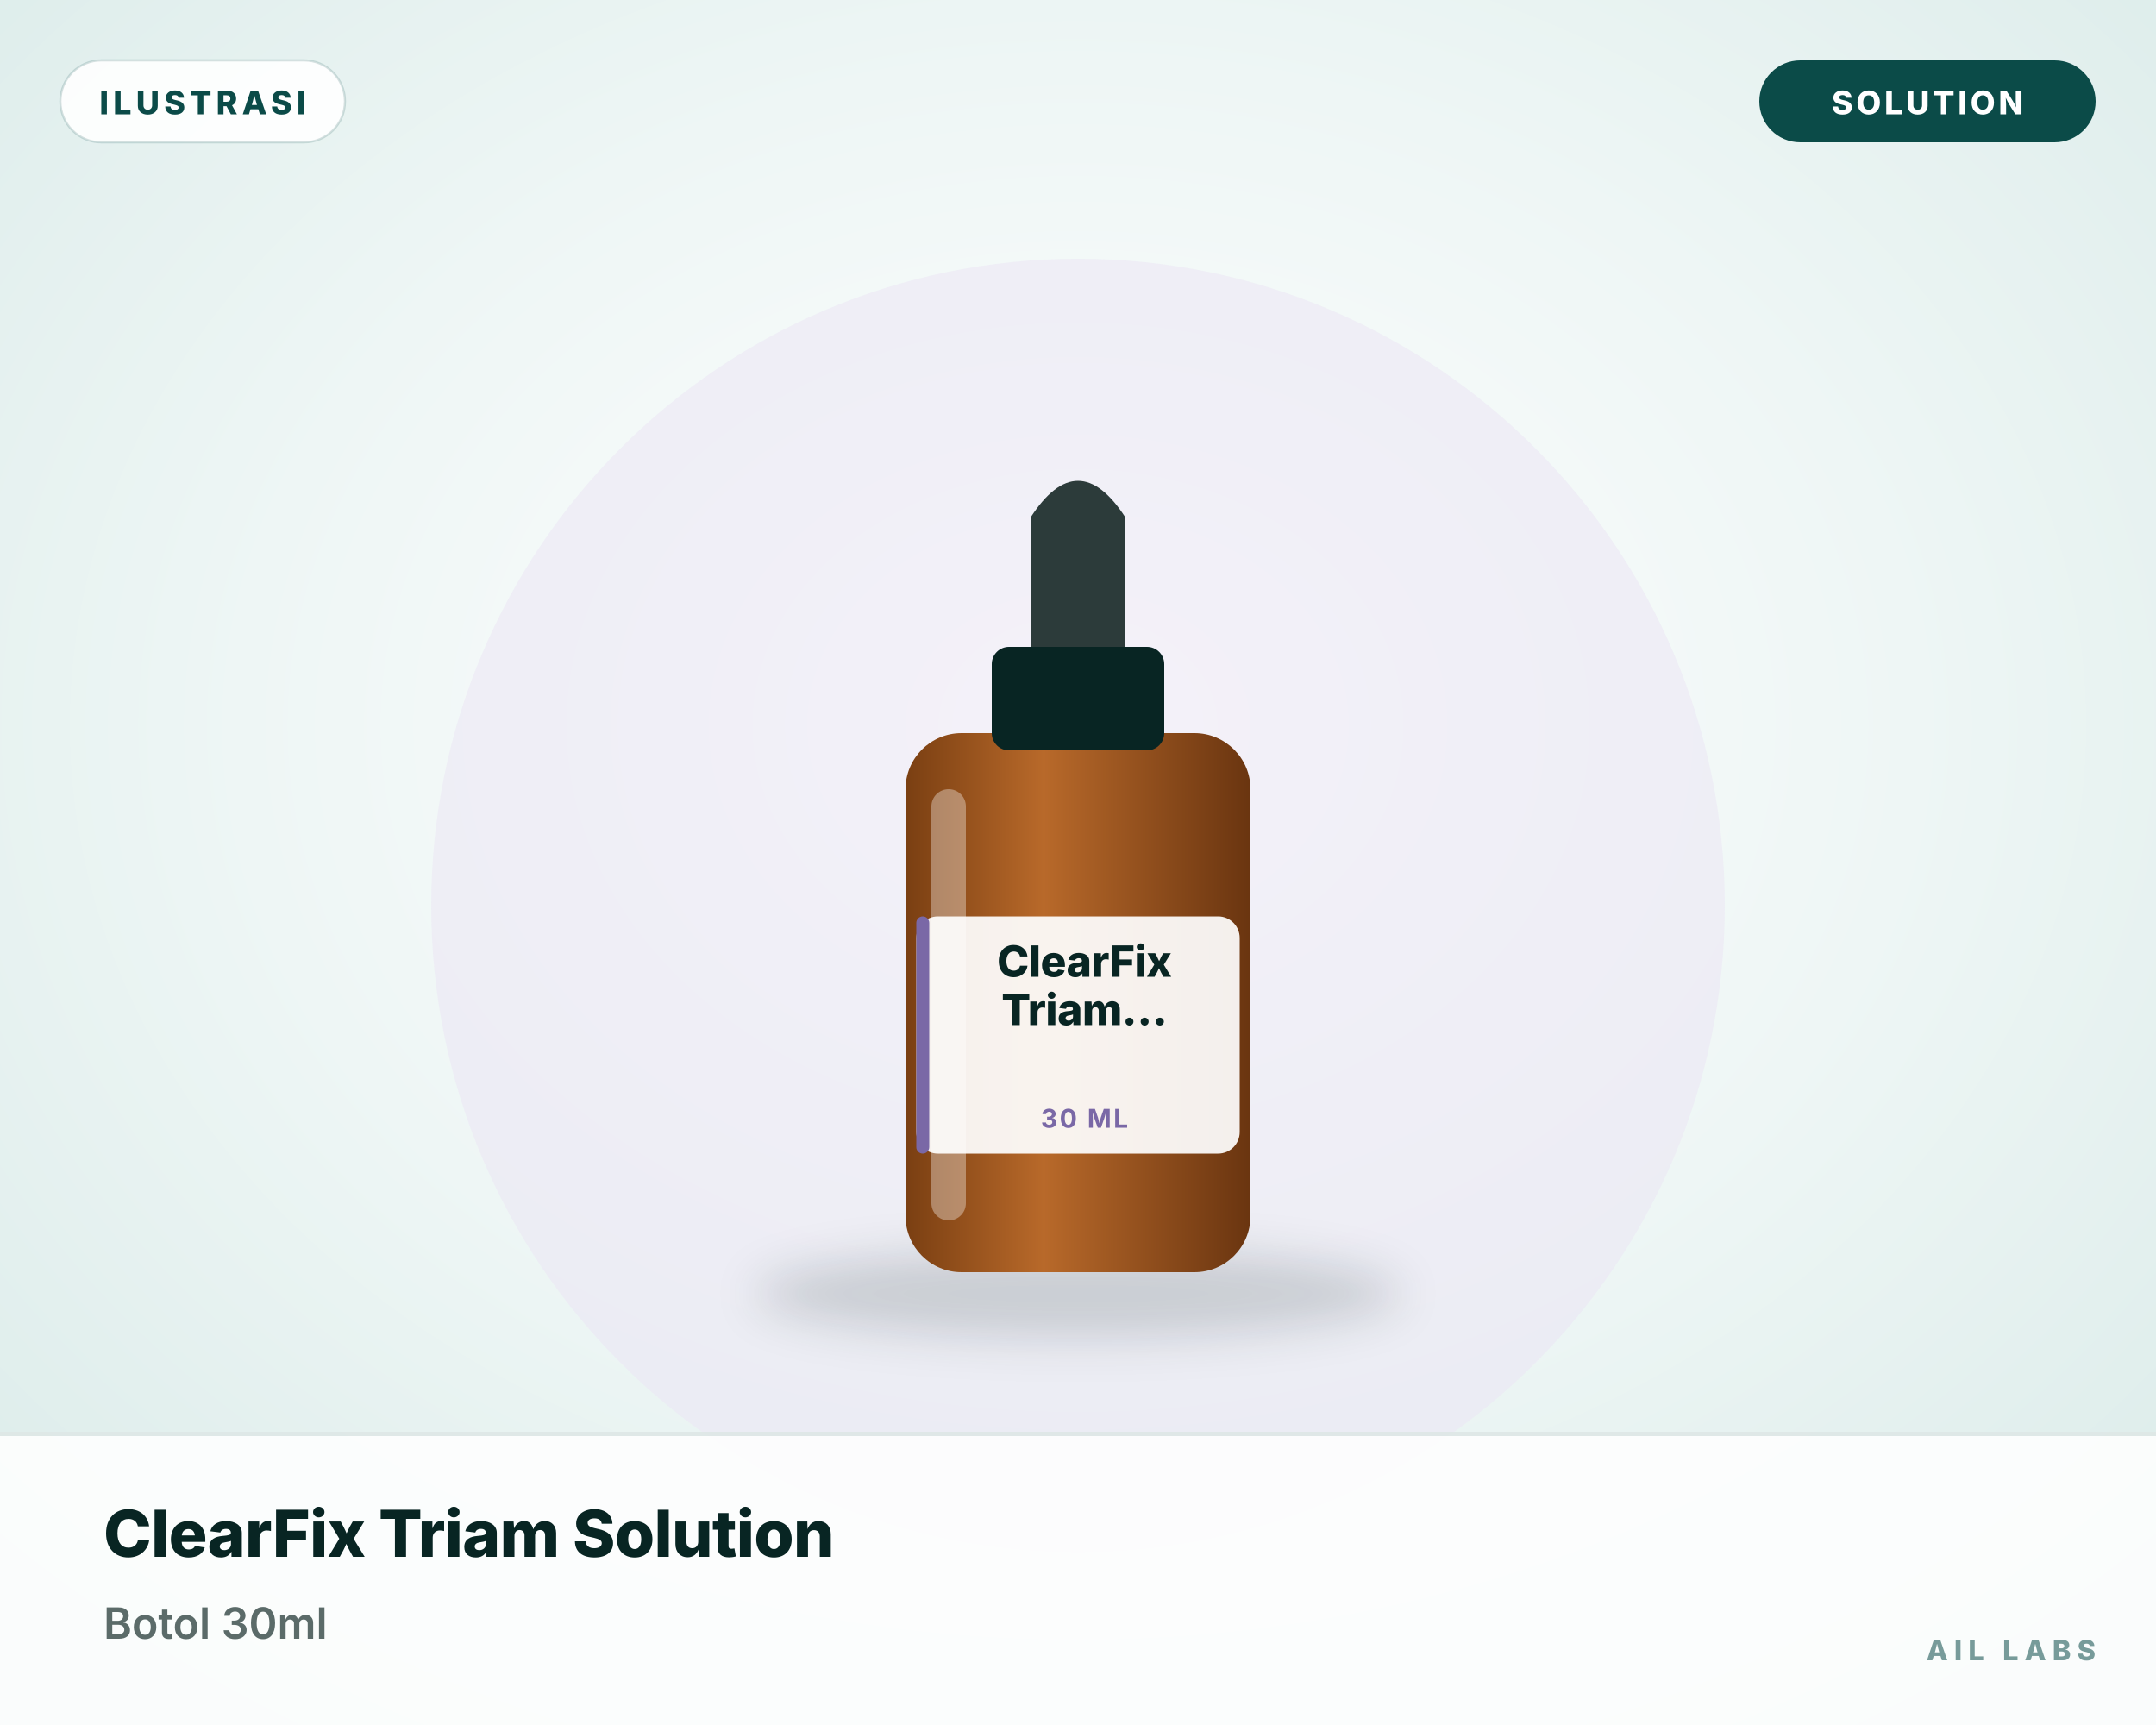
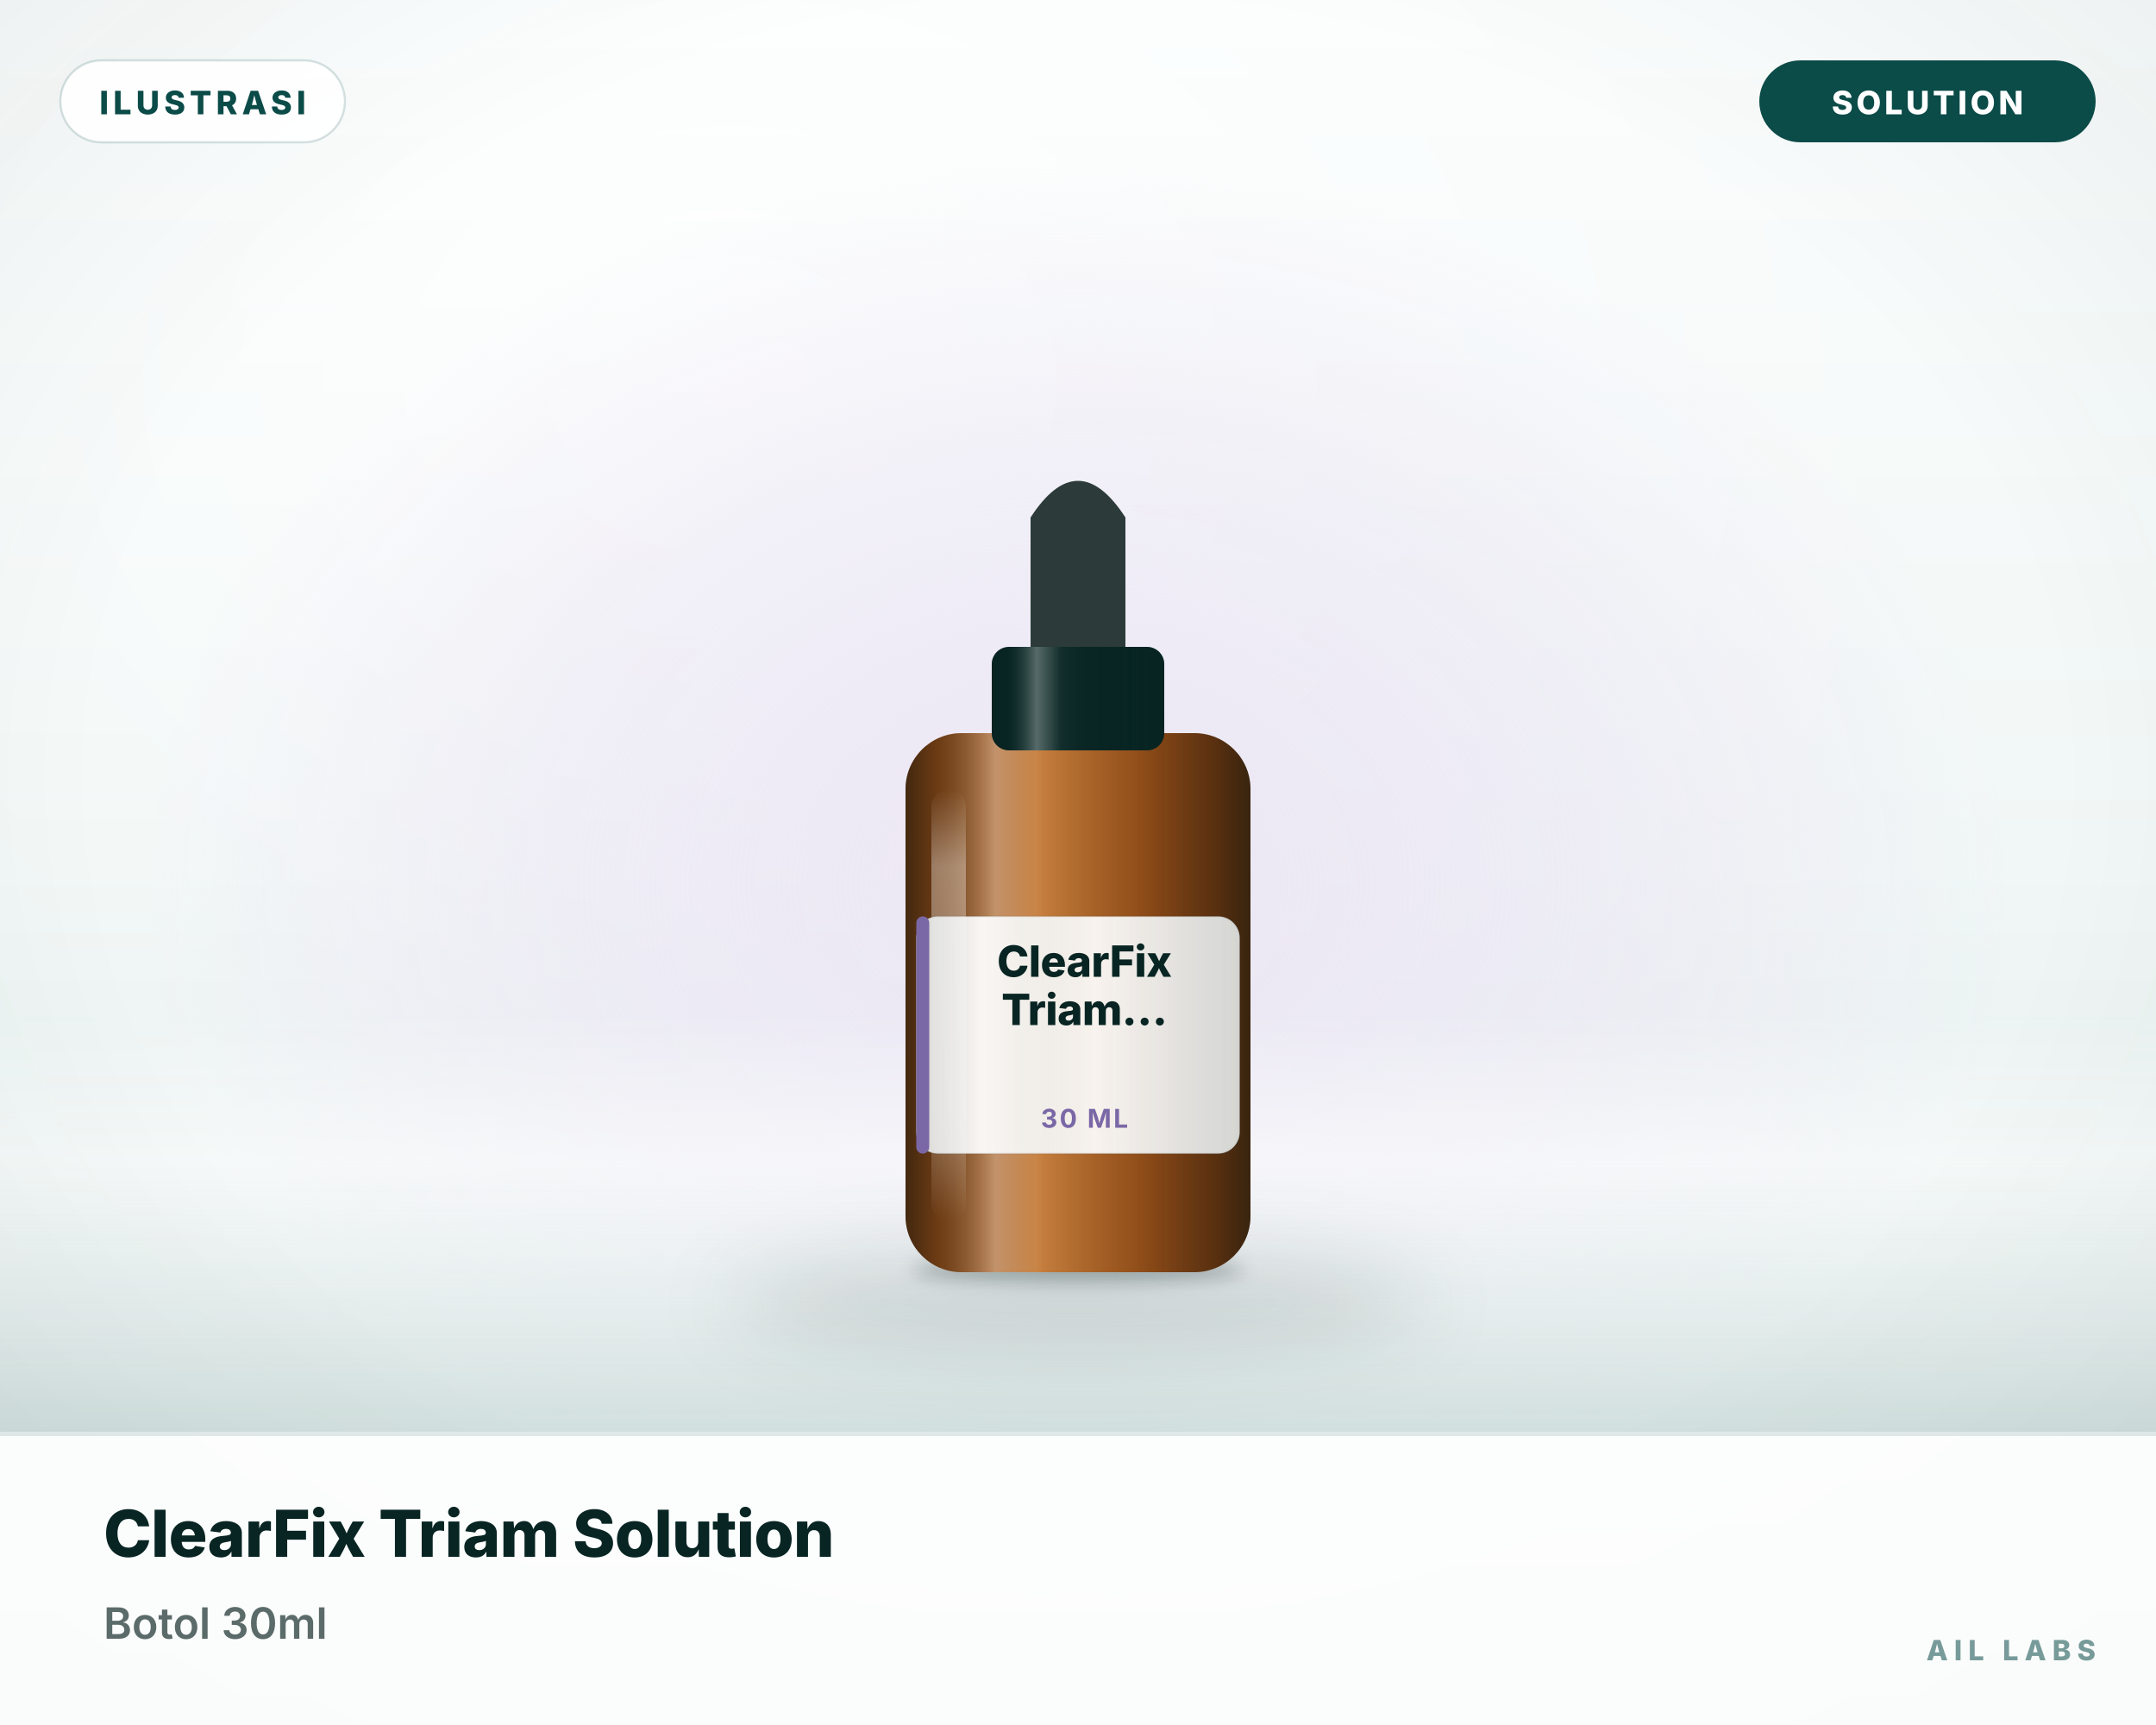
- <svg xmlns="http://www.w3.org/2000/svg" viewBox="0 0 1000 800" width="1000" height="800" font-family="Inter, ui-sans-serif, system-ui, -apple-system, 'Segoe UI', sans-serif" role="img" aria-label="Ilustrasi kemasan ClearFix Triam Solution">
+ <svg xmlns="http://www.w3.org/2000/svg" data-lit="1" viewBox="0 0 1000 800" width="1000" height="800" font-family="Inter, ui-sans-serif, system-ui, -apple-system, 'Segoe UI', sans-serif" role="img" aria-label="Ilustrasi kemasan ClearFix Triam Solution">
  <defs>
-     <radialGradient id="bg" cx="50%" cy="42%" r="70%">
-       <stop offset="0" stop-color="#ffffff" />
-       <stop offset=".55" stop-color="#eef6f5" />
-       <stop offset="1" stop-color="#dcecea" />
-     </radialGradient>
    <linearGradient id="glass" x1="0" x2="1">
-       <stop offset="0" stop-color="#e3eeed" />
-       <stop offset=".35" stop-color="#ffffff" />
-       <stop offset="1" stop-color="#d5e3e1" />
+       <stop offset="0" stop-color="#cfe0de" />
+       <stop offset=".18" stop-color="#f4f9f8" />
+       <stop offset=".32" stop-color="#ffffff" />
+       <stop offset=".7" stop-color="#e6efee" />
+       <stop offset="1" stop-color="#c3d5d3" />
    </linearGradient>
    <linearGradient id="boxg" x1="0" x2="1">
      <stop offset="0" stop-color="#ffffff" />
      <stop offset="1" stop-color="#eef3f2" />
    </linearGradient>
    <linearGradient id="pouch" x1="0" y1="0" x2="1" y2="1">
      <stop offset="0" stop-color="#ffffff" stop-opacity=".95" />
      <stop offset="1" stop-color="#e6efee" stop-opacity=".95" />
    </linearGradient>
    <linearGradient id="steel" x1="0" y1="0" x2="0" y2="1">
      <stop offset="0" stop-color="#f4f7f7" />
      <stop offset=".5" stop-color="#b7c2c1" />
      <stop offset="1" stop-color="#8d9a99" />
    </linearGradient>
    <linearGradient id="amber" x1="0" x2="1">
-       <stop offset="0" stop-color="#7a3f12" />
-       <stop offset=".4" stop-color="#b8692a" />
-       <stop offset="1" stop-color="#6a3510" />
+       <stop offset="0" stop-color="#5a2c0b" />
+       <stop offset=".22" stop-color="#9c561e" />
+       <stop offset=".38" stop-color="#c47a36" />
+       <stop offset=".72" stop-color="#8a4816" />
+       <stop offset="1" stop-color="#4e260a" />
    </linearGradient>
    <filter id="blur" x="-20%" y="-50%" width="140%" height="200%">
-       <feGaussianBlur stdDeviation="10" />
+       <feGaussianBlur stdDeviation="12" />
+     </filter>
+     <linearGradient id="bg" x1="0" y1="0" x2="0" y2="1">
+       <stop offset="0" stop-color="#fbfdfd" />
+       <stop offset=".5" stop-color="#f1f7f6" />
+       <stop offset=".72" stop-color="#e6efee" />
+       <stop offset="1" stop-color="#dbe7e5" />
+     </linearGradient>
+     <linearGradient id="floor" x1="0" y1="0" x2="0" y2="1">
+       <stop offset="0" stop-color="#ffffff" stop-opacity="0" />
+       <stop offset=".35" stop-color="#ffffff" stop-opacity=".55" />
+       <stop offset="1" stop-color="#cfdedc" stop-opacity=".9" />
+     </linearGradient>
+     <radialGradient id="key" cx="34%" cy="22%" r="60%">
+       <stop offset="0" stop-color="#ffffff" stop-opacity=".75" />
+       <stop offset=".6" stop-color="#ffffff" stop-opacity=".15" />
+       <stop offset="1" stop-color="#ffffff" stop-opacity="0" />
+     </radialGradient>
+     <radialGradient id="tint">
+       <stop offset="0" stop-color="#ebe6f4" />
+       <stop offset=".55" stop-color="#ebe6f4" stop-opacity=".6" />
+       <stop offset="1" stop-color="#ebe6f4" stop-opacity="0" />
+     </radialGradient>
+     <radialGradient id="vig" cx="50%" cy="45%" r="75%">
+       <stop offset=".6" stop-color="#082523" stop-opacity="0" />
+       <stop offset="1" stop-color="#082523" stop-opacity=".07" />
+     </radialGradient>
+     <linearGradient id="cyl" x1="0" x2="1">
+       <stop offset="0" stop-color="#05201e" stop-opacity=".26" />
+       <stop offset=".09" stop-color="#05201e" stop-opacity=".08" />
+       <stop offset=".26" stop-color="#ffffff" stop-opacity=".32" />
+       <stop offset=".4" stop-color="#ffffff" stop-opacity=".04" />
+       <stop offset=".66" stop-color="#05201e" stop-opacity="0" />
+       <stop offset=".9" stop-color="#05201e" stop-opacity=".12" />
+       <stop offset="1" stop-color="#05201e" stop-opacity=".28" />
+     </linearGradient>
+     <linearGradient id="cylv" x1="0" y1="0" x2="0" y2="1">
+       <stop offset="0" stop-color="#05201e" stop-opacity=".18" />
+       <stop offset=".12" stop-color="#ffffff" stop-opacity=".1" />
+       <stop offset=".3" stop-color="#ffffff" stop-opacity=".38" />
+       <stop offset=".45" stop-color="#ffffff" stop-opacity=".04" />
+       <stop offset=".85" stop-color="#05201e" stop-opacity=".1" />
+       <stop offset="1" stop-color="#05201e" stop-opacity=".24" />
+     </linearGradient>
+     <linearGradient id="wrap" x1="0" x2="1">
+       <stop offset="0" stop-color="#05201e" stop-opacity=".1" />
+       <stop offset=".2" stop-color="#ffffff" stop-opacity=".15" />
+       <stop offset=".55" stop-color="#05201e" stop-opacity="0" />
+       <stop offset="1" stop-color="#05201e" stop-opacity=".12" />
+     </linearGradient>
+     <linearGradient id="face" x1="0" y1="0" x2=".35" y2="1">
+       <stop offset="0" stop-color="#ffffff" stop-opacity=".34" />
+       <stop offset=".4" stop-color="#ffffff" stop-opacity="0" />
+       <stop offset="1" stop-color="#05201e" stop-opacity=".08" />
+     </linearGradient>
+     <linearGradient id="side" x1="0" y1="0" x2="0" y2="1">
+       <stop offset="0" stop-color="#05201e" stop-opacity=".02" />
+       <stop offset="1" stop-color="#05201e" stop-opacity=".2" />
+     </linearGradient>
+     <linearGradient id="sheen" x1="0" y1="0" x2="1" y2="1">
+       <stop offset=".3" stop-color="#ffffff" stop-opacity="0" />
+       <stop offset=".42" stop-color="#ffffff" stop-opacity=".5" />
+       <stop offset=".5" stop-color="#ffffff" stop-opacity="0" />
+       <stop offset=".95" stop-color="#05201e" stop-opacity=".05" />
+     </linearGradient>
+     <linearGradient id="spec" x1="0" y1="0" x2="0" y2="1">
+       <stop offset="0" stop-color="#ffffff" stop-opacity="0" />
+       <stop offset=".18" stop-color="#ffffff" />
+       <stop offset=".75" stop-color="#ffffff" stop-opacity=".8" />
+       <stop offset="1" stop-color="#ffffff" stop-opacity="0" />
+     </linearGradient>
+     <filter id="soft" x="-30%" y="-80%" width="160%" height="260%">
+       <feGaussianBlur stdDeviation="18" />
+     </filter>
+     <filter id="contact" x="-20%" y="-100%" width="140%" height="300%">
+       <feGaussianBlur stdDeviation="4" />
    </filter>
  </defs>
  <rect width="1000" height="800" fill="url(#bg)" />
-   <circle cx="500" cy="420" r="300" fill="#ebe6f4" opacity=".55" />
-   <ellipse cx="500" cy="600" rx="150.0" ry="21" fill="#082523" opacity="0.16" filter="url(#blur)" />
+   <rect width="1000" height="800" fill="url(#key)" />
+   <ellipse cx="500" cy="410" rx="430" ry="340" fill="url(#tint)" />
+   <rect x="0" y="470" width="1000" height="194" fill="url(#floor)" />
+   <rect width="1000" height="800" fill="url(#vig)" />
+   <ellipse cx="500" cy="604" rx="162.0" ry="23.1" fill="#082523" opacity=".13" filter="url(#soft)" />
+   <ellipse cx="500.0" cy="589.0" rx="76.8" ry="5.6" fill="#041615" opacity=".3" filter="url(#contact)" />
  <rect x="420" y="340" width="160" height="250" rx="26" fill="url(#amber)" />
+   <rect x="420" y="340" width="160" height="250" rx="26" fill="url(#cyl)" />
  <rect x="460" y="300" width="80" height="48" rx="8" fill="#082523" />
+   <rect x="460" y="300" width="80" height="48" rx="8" fill="url(#cyl)" />
  <path d="M478,300 v-60 q22,-34 44,0 v60 z" fill="#2c3b3a" />
-   <rect x="432" y="366" width="16" height="200" rx="8" fill="#fff" opacity=".35" />
-   <rect x="425.0" y="425.0" width="150" height="110" rx="10" fill="#fff" fill-opacity=".92" />
+   <rect x="432" y="366" width="16" height="200" rx="8" fill="url(#spec)" opacity=".35" />
+   <rect x="425.0" y="425.0" width="150" height="110" rx="10" fill="#fff" fill-opacity=".92" stroke="#082523" stroke-opacity=".06" />
+   <rect x="425.0" y="425.0" width="150" height="110" rx="10" fill="url(#wrap)" />
  <rect x="425.0" y="425.0" width="6" height="110" rx="3" fill="#7a68a6" />
  <text x="503" y="453.0" text-anchor="middle" font-size="20" font-weight="800" fill="#082523" letter-spacing="-0.01em">ClearFix</text>
  <text x="503" y="475.4" text-anchor="middle" font-size="20" font-weight="800" fill="#082523" letter-spacing="-0.01em">Triam…</text>
  <text x="503" y="523.0" text-anchor="middle" font-size="12" font-weight="700" fill="#7a68a6" letter-spacing=".08em">30 ML</text>
-   <rect x="0" y="664" width="1000" height="136" fill="#ffffff" opacity=".86" />
+   <rect x="0" y="664" width="1000" height="136" fill="#ffffff" opacity=".9" />
  <rect x="0" y="664" width="1000" height="2" fill="#0b4b48" opacity=".12" />
  <text x="48" y="722" text-anchor="start" font-size="30" font-weight="800" fill="#082523" letter-spacing="-0.01em">ClearFix Triam Solution</text>
  <text x="48" y="760" font-size="20" font-weight="600" fill="#5b6b69">Botol 30ml</text>
  <rect x="28" y="28" width="132" height="38" rx="19" fill="#ffffff" opacity=".9" stroke="#0b4b48" stroke-opacity=".18" />
  <text x="94" y="53" text-anchor="middle" font-size="15" font-weight="800" fill="#0b4b48" letter-spacing=".14em">ILUSTRASI</text>
  <rect x="816" y="28" width="156" height="38" rx="19" fill="#0b4b48" />
  <text x="894.0" y="53" text-anchor="middle" font-size="15" font-weight="800" fill="#fff" letter-spacing=".1em">SOLUTION</text>
  <text x="972" y="770" text-anchor="end" font-size="13" font-weight="800" fill="#0b4b48" opacity=".55" letter-spacing=".22em">AIL LABS</text>
</svg>
